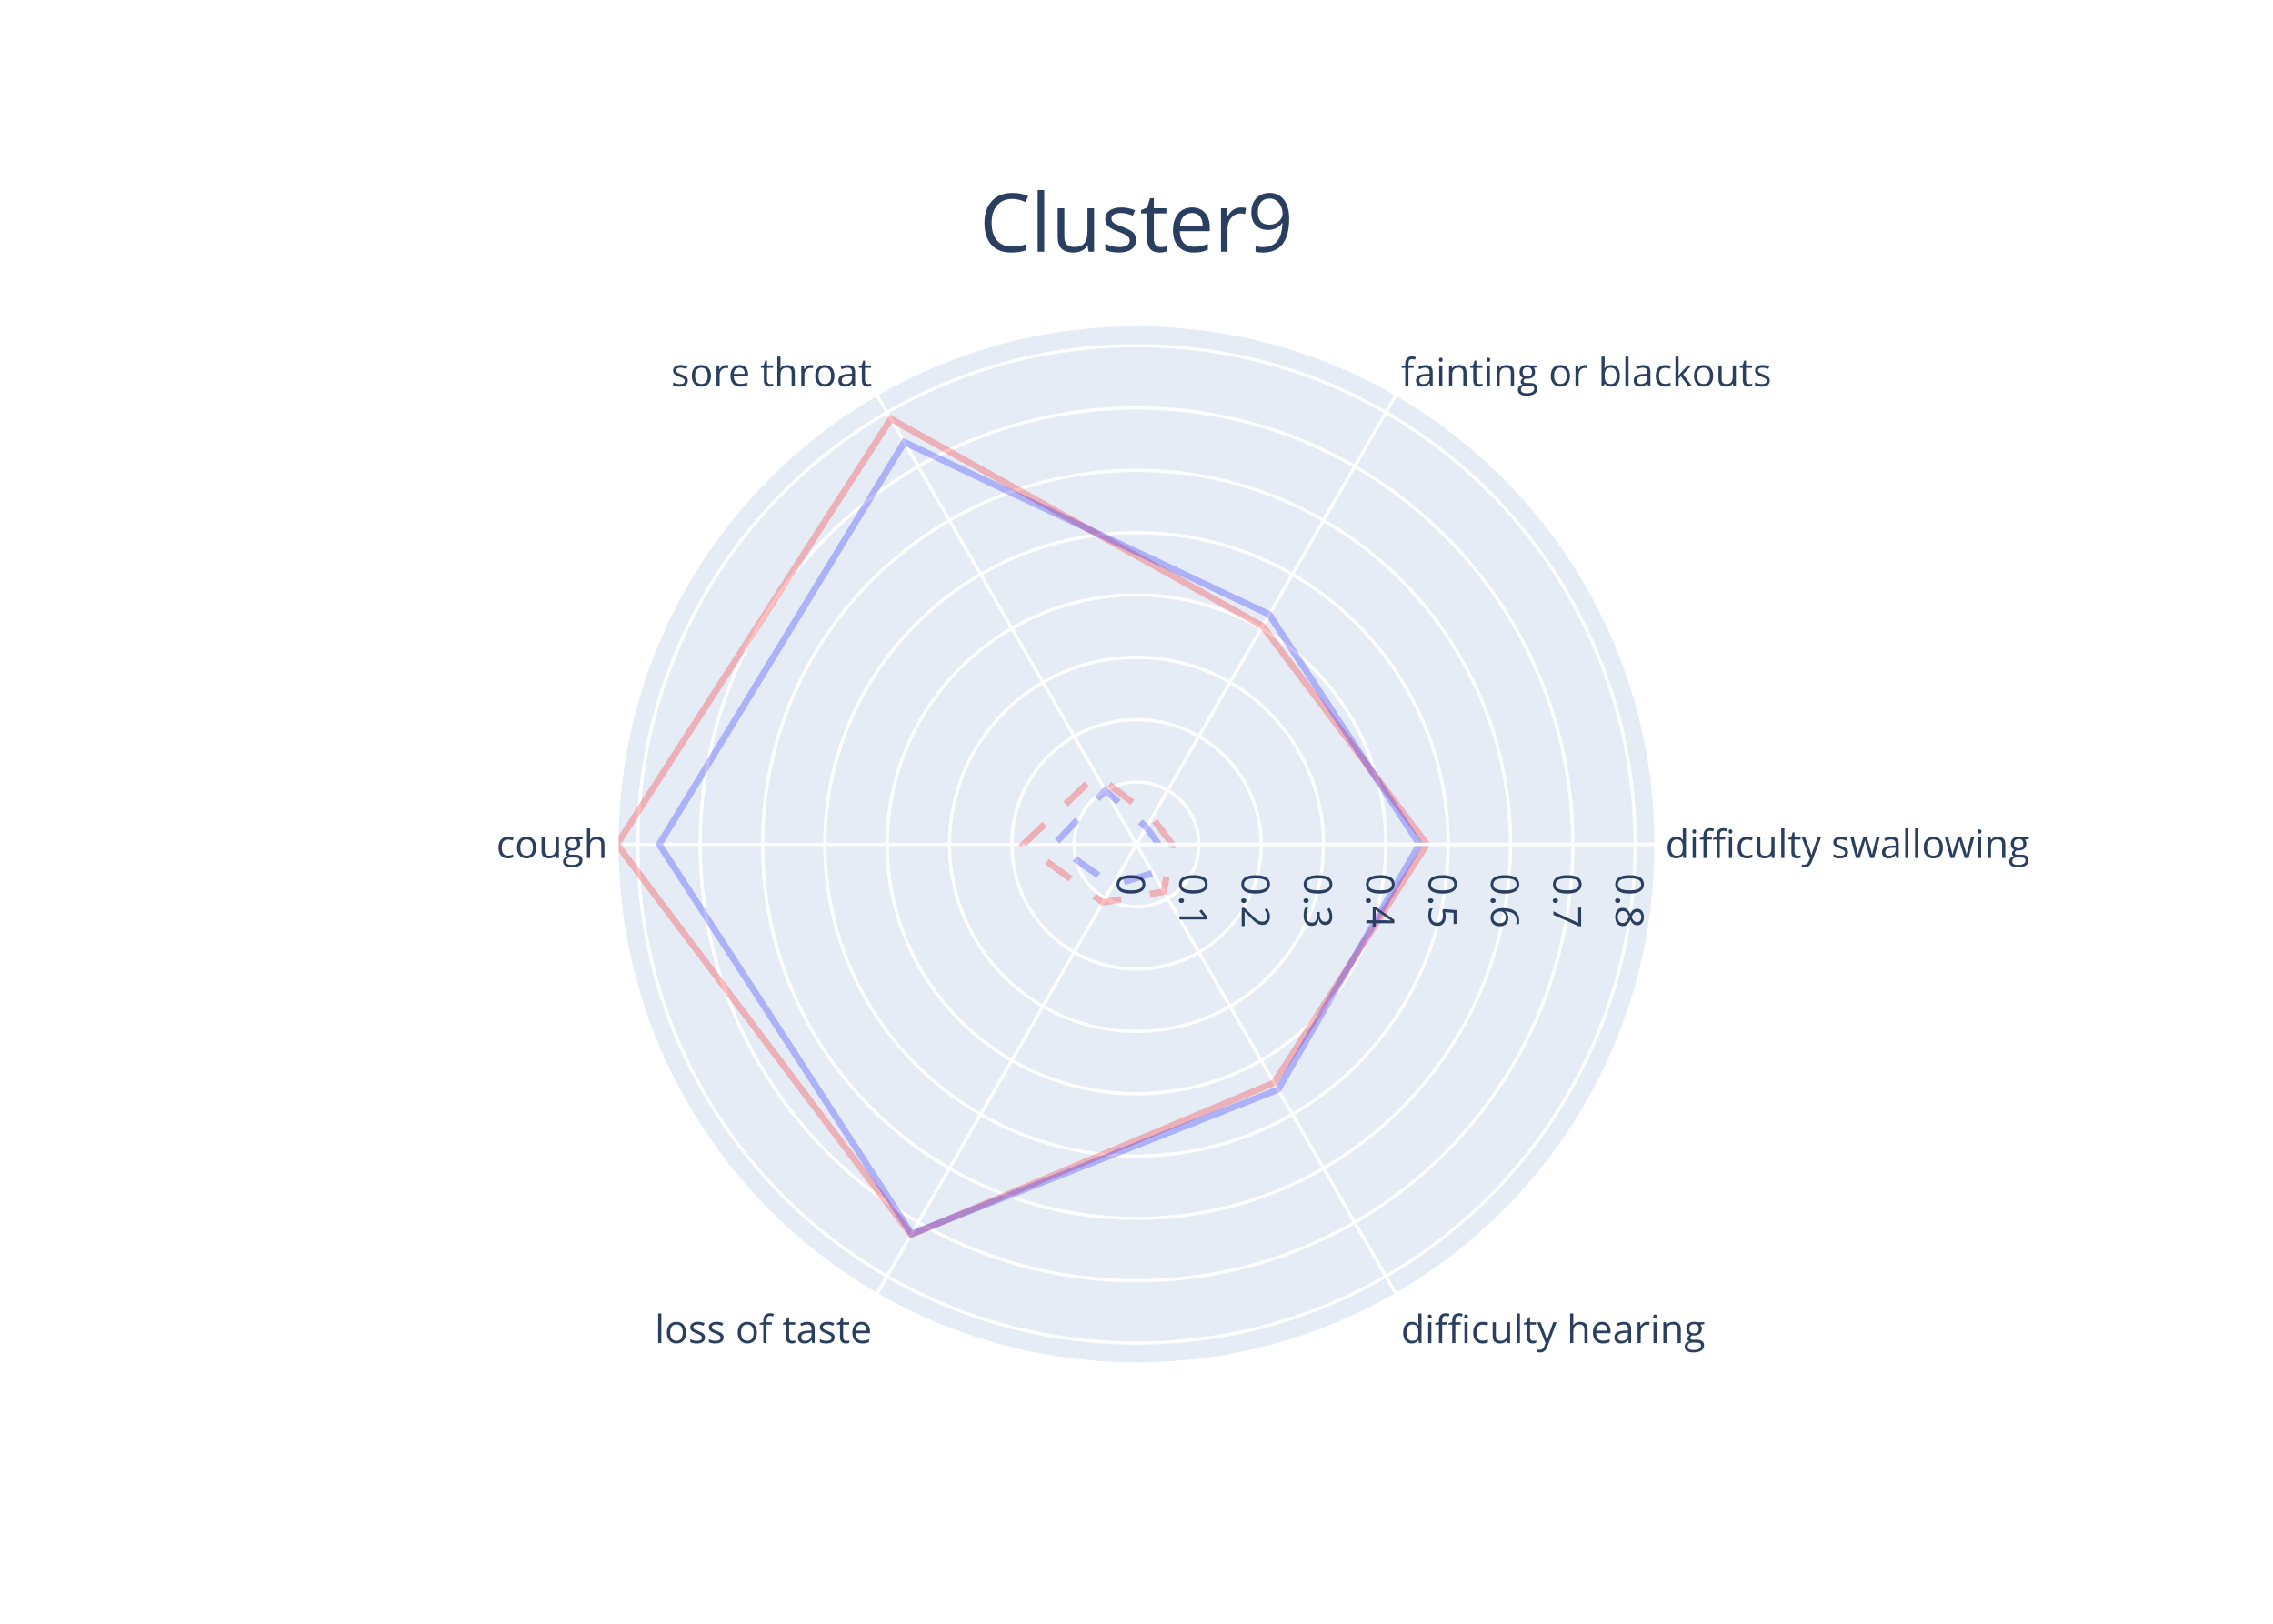
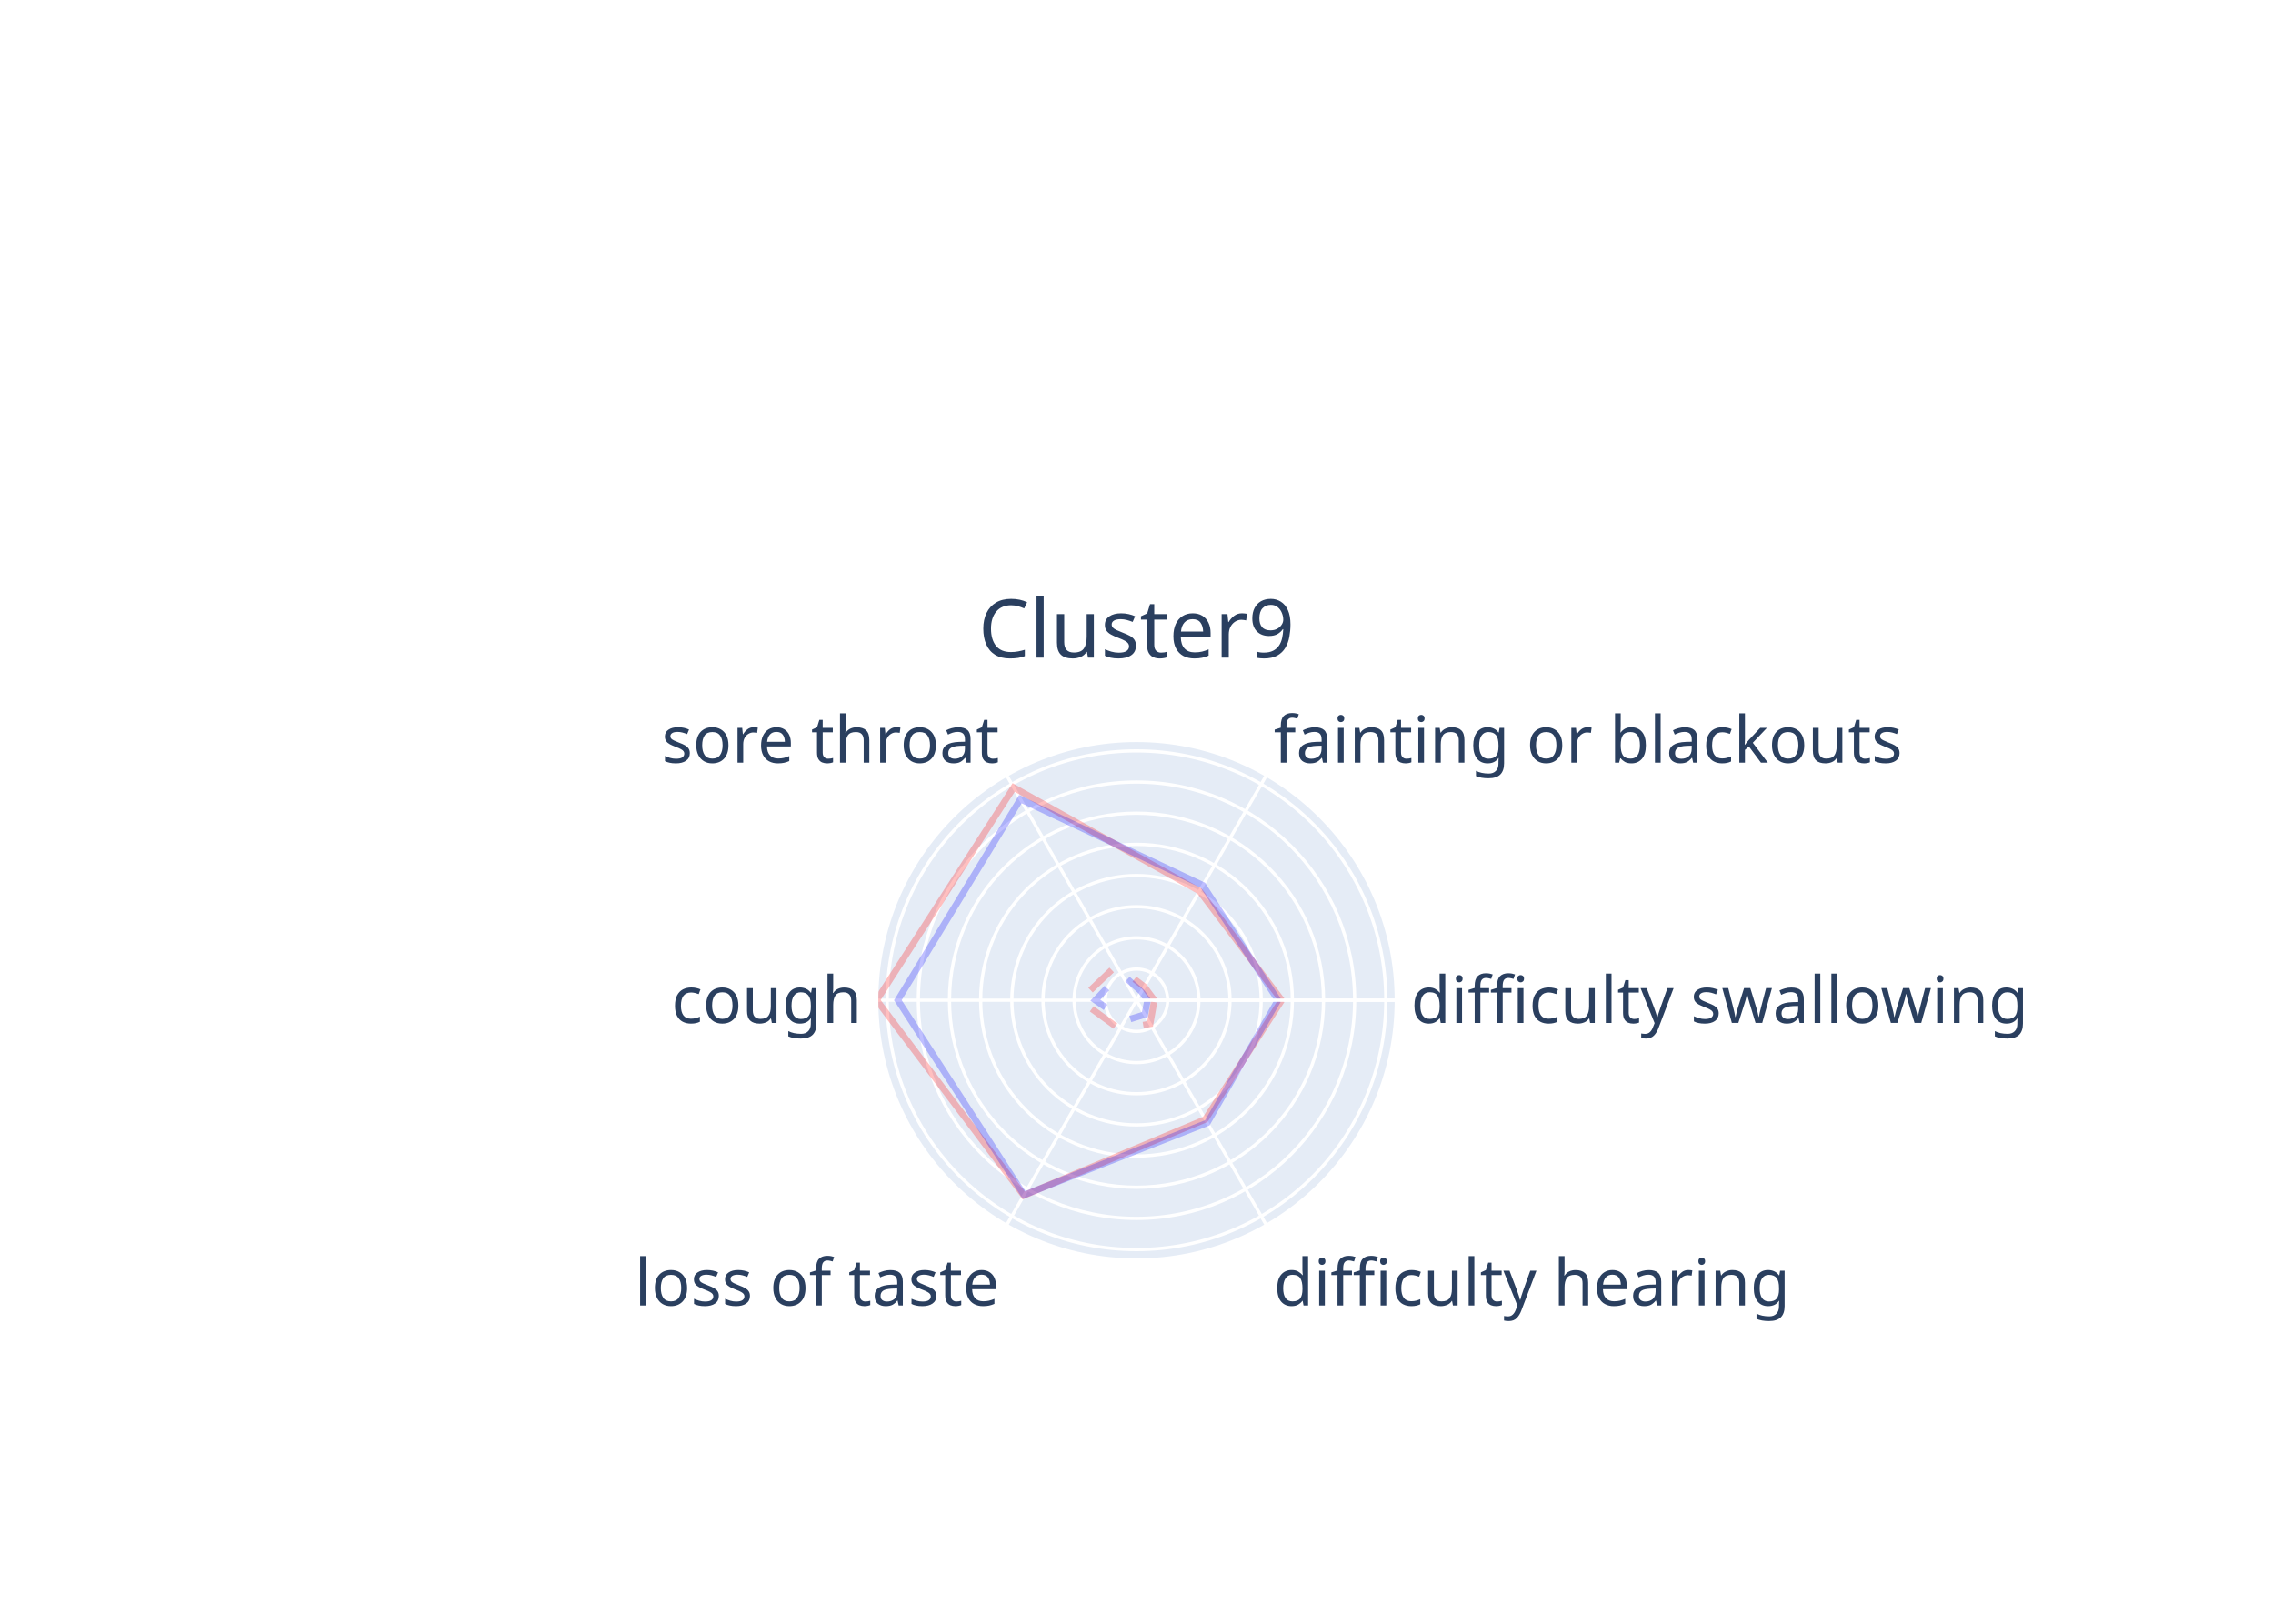
<svg xmlns="http://www.w3.org/2000/svg" class="main-svg" width="700" height="500" style="" viewBox="0 0 700 500">
  <rect x="0" y="0" width="700" height="500" style="fill: rgb(255, 255, 255); fill-opacity: 1;" />
-   <defs id="defs-1b5b83">
+   <defs id="defs-3e3d14">
    <g class="clips">
-       <clipPath id="clip1b5b83polar-for-traces">
-         <path d="M160,0A160,160 0,1,0 -160,-1.9594348786357652e-14A160,160 0,1,0 160,3.9188697572715304e-14Z" transform="translate(160,160)" />
+       <clipPath id="clip3e3d14polar-for-traces">
+         <path d="M80,0A80,80 0,1,0 -80,-9.797174393178826e-15A80,80 0,1,0 80,1.9594348786357652e-14Z" transform="translate(80,80)" />
      </clipPath>
    </g>
    <g class="gradients" />
    <g class="patterns" />
  </defs>
  <g class="bglayer" />
  <g class="layer-below">
    <g class="imagelayer" />
    <g class="shapelayer" />
  </g>
  <g class="cartesianlayer" />
  <g class="polarlayer">
    <g class="polar">
      <g class="polarsublayer draglayer" />
      <g class="polarsublayer plotbg">
-         <path d="M160,0A160,160 0,1,0 -160,-1.9594348786357652e-14A160,160 0,1,0 160,3.9188697572715304e-14Z" transform="translate(350,260)" style="fill: rgb(229, 236, 246); fill-opacity: 1;" />
+         <path d="M80,0A80,80 0,1,0 -80,-9.797174393178826e-15A80,80 0,1,0 80,1.9594348786357652e-14Z" transform="translate(350,308)" style="fill: rgb(229, 236, 246); fill-opacity: 1;" />
      </g>
      <g class="polarsublayer backplot">
        <g class="maplayer" />
      </g>
      <g class="polarsublayer angular-grid" style="fill: none;">
-         <path class="angularaxisgrid" d="M350,260L510,260" style="stroke: rgb(255, 255, 255); stroke-opacity: 1; stroke-width: 1px;" />
-         <path class="angularaxisgrid" d="M350,260L430,121.436" style="stroke: rgb(255, 255, 255); stroke-opacity: 1; stroke-width: 1px;" />
-         <path class="angularaxisgrid" d="M350,260L270,121.436" style="stroke: rgb(255, 255, 255); stroke-opacity: 1; stroke-width: 1px;" />
-         <path class="angularaxisgrid" d="M350,260L190,260" style="stroke: rgb(255, 255, 255); stroke-opacity: 1; stroke-width: 1px;" />
-         <path class="angularaxisgrid" d="M350,260L270,398.564" style="stroke: rgb(255, 255, 255); stroke-opacity: 1; stroke-width: 1px;" />
-         <path class="angularaxisgrid" d="M350,260L430,398.564" style="stroke: rgb(255, 255, 255); stroke-opacity: 1; stroke-width: 1px;" />
+         <path class="angularaxisgrid" d="M350,308L430,308" style="stroke: rgb(255, 255, 255); stroke-opacity: 1; stroke-width: 1px;" />
+         <path class="angularaxisgrid" d="M350,308L390,238.718" style="stroke: rgb(255, 255, 255); stroke-opacity: 1; stroke-width: 1px;" />
+         <path class="angularaxisgrid" d="M350,308L310,238.718" style="stroke: rgb(255, 255, 255); stroke-opacity: 1; stroke-width: 1px;" />
+         <path class="angularaxisgrid" d="M350,308L270,308" style="stroke: rgb(255, 255, 255); stroke-opacity: 1; stroke-width: 1px;" />
+         <path class="angularaxisgrid" d="M350,308L310,377.282" style="stroke: rgb(255, 255, 255); stroke-opacity: 1; stroke-width: 1px;" />
+         <path class="angularaxisgrid" d="M350,308L390,377.282" style="stroke: rgb(255, 255, 255); stroke-opacity: 1; stroke-width: 1px;" />
      </g>
-       <g class="polarsublayer radial-grid" transform="translate(350,260)" style="fill: none;">
+       <g class="polarsublayer radial-grid" transform="translate(350,308)" style="fill: none;">
+         <path class="xgrid" d="M9.6,0A9.6,9.6 0,1,0 -9.6,-1.175660927181459e-15A9.6,9.6 0,1,0 9.6,2.351321854362918e-15Z" style="stroke: rgb(255, 255, 255); stroke-opacity: 1; stroke-width: 1px;" />
        <path class="xgrid" d="M19.2,0A19.2,19.2 0,1,0 -19.2,-2.351321854362918e-15A19.2,19.2 0,1,0 19.2,4.702643708725836e-15Z" style="stroke: rgb(255, 255, 255); stroke-opacity: 1; stroke-width: 1px;" />
+         <path class="xgrid" d="M28.79,0A28.79,28.79 0,1,0 -28.79,-3.5257581347452297e-15A28.79,28.79 0,1,0 28.79,7.0515162694904595e-15Z" style="stroke: rgb(255, 255, 255); stroke-opacity: 1; stroke-width: 1px;" />
        <path class="xgrid" d="M38.39,0A38.39,38.39 0,1,0 -38.39,-4.701419061926689e-15A38.39,38.39 0,1,0 38.39,9.402838123853379e-15Z" style="stroke: rgb(255, 255, 255); stroke-opacity: 1; stroke-width: 1px;" />
+         <path class="xgrid" d="M47.99,0A47.99,47.99 0,1,0 -47.99,-5.877079989108148e-15A47.99,47.99 0,1,0 47.99,1.1754159978216296e-14Z" style="stroke: rgb(255, 255, 255); stroke-opacity: 1; stroke-width: 1px;" />
        <path class="xgrid" d="M57.59,0A57.59,57.59 0,1,0 -57.59,-7.052740916289608e-15A57.59,57.59 0,1,0 57.59,1.4105481832579216e-14Z" style="stroke: rgb(255, 255, 255); stroke-opacity: 1; stroke-width: 1px;" />
+         <path class="xgrid" d="M67.18,0A67.18,67.18 0,1,0 -67.18,-8.227177196671919e-15A67.18,67.18 0,1,0 67.18,1.6454354393343838e-14Z" style="stroke: rgb(255, 255, 255); stroke-opacity: 1; stroke-width: 1px;" />
        <path class="xgrid" d="M76.78,0A76.78,76.78 0,1,0 -76.78,-9.402838123853379e-15A76.78,76.78 0,1,0 76.78,1.8805676247706757e-14Z" style="stroke: rgb(255, 255, 255); stroke-opacity: 1; stroke-width: 1px;" />
-         <path class="xgrid" d="M95.98,0A95.98,95.98 0,1,0 -95.98,-1.1754159978216296e-14A95.98,95.98 0,1,0 95.98,2.3508319956432593e-14Z" style="stroke: rgb(255, 255, 255); stroke-opacity: 1; stroke-width: 1px;" />
-         <path class="xgrid" d="M115.17,0A115.17,115.17 0,1,0 -115.17,-1.4104257185780067e-14A115.17,115.17 0,1,0 115.17,2.8208514371560135e-14Z" style="stroke: rgb(255, 255, 255); stroke-opacity: 1; stroke-width: 1px;" />
-         <path class="xgrid" d="M134.37,0A134.37,134.37 0,1,0 -134.37,-1.6455579040142987e-14A134.37,134.37 0,1,0 134.37,3.2911158080285973e-14Z" style="stroke: rgb(255, 255, 255); stroke-opacity: 1; stroke-width: 1px;" />
-         <path class="xgrid" d="M153.56,0A153.56,153.56 0,1,0 -153.56,-1.8805676247706757e-14A153.56,153.56 0,1,0 153.56,3.7611352495413515e-14Z" style="stroke: rgb(255, 255, 255); stroke-opacity: 1; stroke-width: 1px;" />
      </g>
-       <g class="polarsublayer frontplot" transform="translate(190,100)" clip-path="url(#clip1b5b83polar-for-traces)">
+       <g class="polarsublayer frontplot" transform="translate(270,228)" clip-path="url(#clip3e3d14polar-for-traces)">
        <g class="barlayer" />
        <g class="scatterlayer">
-           <g class="trace scatter trace58b476" style="stroke-miterlimit: 2; opacity: 1;">
+           <g class="trace scatter trace4c60da" style="stroke-miterlimit: 2; opacity: 1;">
            <g class="fills" />
            <g class="errorbars" />
            <g class="lines">
-               <path class="js-line" d="M249.44,160L198.81,92.78L84.36,28.99L0,160L90.59,280.22L202.37,233.39L249.44,160" style="vector-effect: non-scaling-stroke; fill: none; stroke: rgb(255, 0, 0); stroke-opacity: 0.25; stroke-width: 2px; opacity: 1;" />
+               <path class="js-line" d="M124.72,80L99.4,46.39L42.18,14.49L0,80L45.29,140.11L101.18,116.69L124.72,80" style="vector-effect: none; fill: none; stroke: rgb(255, 0, 0); stroke-opacity: 0.25; stroke-width: 2px; opacity: 1;" />
            </g>
            <g class="points" />
            <g class="text" />
          </g>
-           <g class="trace scatter trace5f33bb" style="stroke-miterlimit: 2; opacity: 1;">
+           <g class="trace scatter tracee7b86f" style="stroke-miterlimit: 2; opacity: 1;">
            <g class="fills" />
            <g class="errorbars" />
            <g class="lines">
-               <path class="js-line" d="M247.14,160L200.87,89.21L88.5,36.15L13.01,160L90.77,279.91L203.59,235.5L247.14,160" style="vector-effect: non-scaling-stroke; fill: none; stroke: rgb(0, 0, 255); stroke-opacity: 0.25; stroke-width: 2px; opacity: 1;" />
+               <path class="js-line" d="M123.57,80L100.43,44.61L44.25,18.08L6.51,80L45.38,139.96L101.8,117.75L123.57,80" style="vector-effect: none; fill: none; stroke: rgb(0, 0, 255); stroke-opacity: 0.25; stroke-width: 2px; opacity: 1;" />
            </g>
            <g class="points" />
            <g class="text" />
          </g>
-           <g class="trace scatter tracec1e248" style="stroke-miterlimit: 2; opacity: 1;">
+           <g class="trace scatter traceb51f96" style="stroke-miterlimit: 2; opacity: 1;">
            <g class="fills" />
            <g class="errorbars" />
            <g class="lines">
-               <path class="js-line" d="M171,160L164.79,151.7L147.64,138.59L125.17,160L149.68,177.88L168.4,174.56L171,160" style="vector-effect: non-scaling-stroke; fill: none; stroke: rgb(255, 0, 0); stroke-opacity: 0.25; stroke-width: 2px; opacity: 1; stroke-dasharray: 9px, 9px;" />
+               <path class="js-line" d="M85.5,80L82.4,75.85L73.82,69.29L62.59,80L74.84,88.94L84.2,87.28L85.5,80" style="vector-effect: none; fill: none; stroke: rgb(255, 0, 0); stroke-opacity: 0.25; stroke-dasharray: 9px, 9px; stroke-width: 2px; opacity: 1;" />
            </g>
            <g class="points" />
            <g class="text" />
          </g>
-           <g class="trace scatter trace28a9d2" style="stroke-miterlimit: 2; opacity: 1;">
+           <g class="trace scatter trace7e986a" style="stroke-miterlimit: 2; opacity: 1;">
            <g class="fills" />
            <g class="errorbars" />
            <g class="lines">
-               <path class="js-line" d="M166.8,160L163.03,154.75L150.41,143.39L134.66,160L152.7,172.64L165.09,168.81L166.8,160" style="vector-effect: non-scaling-stroke; fill: none; stroke: rgb(0, 0, 255); stroke-opacity: 0.25; stroke-width: 2px; opacity: 1; stroke-dasharray: 9px, 9px;" />
+               <path class="js-line" d="M83.4,80L81.51,77.38L75.21,71.7L67.33,80L76.35,86.32L82.54,84.41L83.4,80" style="vector-effect: none; fill: none; stroke: rgb(0, 0, 255); stroke-opacity: 0.25; stroke-dasharray: 9px, 9px; stroke-width: 2px; opacity: 1;" />
            </g>
            <g class="points" />
            <g class="text" />
          </g>
        </g>
      </g>
      <g class="polarsublayer angular-line">
-         <path d="M160,0A160,160 0,1,0 -160,-1.9594348786357652e-14A160,160 0,1,0 160,3.9188697572715304e-14Z" transform="translate(350,260)" stroke-width="1" style="fill: none; stroke: rgb(255, 255, 255); stroke-opacity: 1;" />
+         <path d="M80,0A80,80 0,1,0 -80,-9.797174393178826e-15A80,80 0,1,0 80,1.9594348786357652e-14Z" transform="translate(350,308)" stroke-width="1" style="fill: none; stroke: rgb(255, 255, 255); stroke-opacity: 1;" />
      </g>
      <g class="polarsublayer radial-line">
-         <line x1="0" y1="0" x2="160" y2="0" transform="translate(350,260)" stroke-width="1" style="fill: none; stroke: rgb(255, 255, 255); stroke-opacity: 1;" />
+         <line x1="0" y1="0" x2="80" y2="0" transform="translate(350,308)" stroke-width="1" style="fill: none; stroke: rgb(255, 255, 255); stroke-opacity: 1;" />
      </g>
      <g class="polarsublayer angular-axis">
        <g class="angularaxistick">
-           <text text-anchor="start" x="2.9" y="4.2" transform="translate(510,260)" style="font-family: 'Open Sans', verdana, arial, sans-serif; font-size: 12px; fill: rgb(42, 63, 95); fill-opacity: 1; white-space: pre; opacity: 1;">difficulty swallowing</text>
+           <text text-anchor="start" x="4.5" y="7" transform="translate(430,308)" style="font-family: sans-serif; font-size: 20px; fill: rgb(42, 63, 95); fill-opacity: 1; white-space: pre; opacity: 1;">difficulty swallowing</text>
        </g>
        <g class="angularaxistick">
-           <text text-anchor="start" x="1.45" y="-2.49" transform="translate(430,121.4359)" style="font-family: 'Open Sans', verdana, arial, sans-serif; font-size: 12px; fill: rgb(42, 63, 95); fill-opacity: 1; white-space: pre; opacity: 1;">fainting or blackouts</text>
+           <text text-anchor="start" x="2.25" y="-3.861" transform="translate(390,238.718)" style="font-family: sans-serif; font-size: 20px; fill: rgb(42, 63, 95); fill-opacity: 1; white-space: pre; opacity: 1;">fainting or blackouts</text>
        </g>
        <g class="angularaxistick">
-           <text text-anchor="end" x="-1.45" y="-2.49" transform="translate(270,121.4359)" style="font-family: 'Open Sans', verdana, arial, sans-serif; font-size: 12px; fill: rgb(42, 63, 95); fill-opacity: 1; white-space: pre; opacity: 1;">sore throat</text>
+           <text text-anchor="end" x="-2.25" y="-3.861" transform="translate(310,238.718)" style="font-family: sans-serif; font-size: 20px; fill: rgb(42, 63, 95); fill-opacity: 1; white-space: pre; opacity: 1;">sore throat</text>
        </g>
        <g class="angularaxistick">
-           <text text-anchor="end" x="-2.9" y="4.2" transform="translate(190,260)" style="font-family: 'Open Sans', verdana, arial, sans-serif; font-size: 12px; fill: rgb(42, 63, 95); fill-opacity: 1; white-space: pre; opacity: 1;">cough</text>
+           <text text-anchor="end" x="-4.5" y="7" transform="translate(270,308)" style="font-family: sans-serif; font-size: 20px; fill: rgb(42, 63, 95); fill-opacity: 1; white-space: pre; opacity: 1;">cough</text>
        </g>
        <g class="angularaxistick">
-           <text text-anchor="end" x="-1.45" y="15.004" transform="translate(270,398.5641)" style="font-family: 'Open Sans', verdana, arial, sans-serif; font-size: 12px; fill: rgb(42, 63, 95); fill-opacity: 1; white-space: pre; opacity: 1;">loss of taste</text>
+           <text text-anchor="end" x="-2.25" y="24.718" transform="translate(310,377.282)" style="font-family: sans-serif; font-size: 20px; fill: rgb(42, 63, 95); fill-opacity: 1; white-space: pre; opacity: 1;">loss of taste</text>
        </g>
        <g class="angularaxistick">
-           <text text-anchor="start" x="1.45" y="15.004" transform="translate(430,398.5641)" style="font-family: 'Open Sans', verdana, arial, sans-serif; font-size: 12px; fill: rgb(42, 63, 95); fill-opacity: 1; white-space: pre; opacity: 1;">difficulty hearing</text>
+           <text text-anchor="start" x="2.25" y="24.718" transform="translate(390,377.282)" style="font-family: sans-serif; font-size: 20px; fill: rgb(42, 63, 95); fill-opacity: 1; white-space: pre; opacity: 1;">difficulty hearing</text>
        </g>
      </g>
-       <g class="polarsublayer radial-axis" transform="translate(350,260)">
-         <g class="xtick">
-           <text text-anchor="start" x="0" y="14.9" transform=" rotate(90,0,8.9)" style="font-family: 'Open Sans', verdana, arial, sans-serif; font-size: 12px; fill: rgb(42, 63, 95); fill-opacity: 1; white-space: pre; opacity: 1;">0</text>
-         </g>
-         <g class="xtick">
-           <text text-anchor="start" x="0" y="14.9" transform="translate(19.2,0) rotate(90,0,8.9)" style="font-family: 'Open Sans', verdana, arial, sans-serif; font-size: 12px; fill: rgb(42, 63, 95); fill-opacity: 1; white-space: pre; opacity: 1;">0.1</text>
-         </g>
-         <g class="xtick">
-           <text text-anchor="start" x="0" y="14.9" transform="translate(38.39,0) rotate(90,0,8.9)" style="font-family: 'Open Sans', verdana, arial, sans-serif; font-size: 12px; fill: rgb(42, 63, 95); fill-opacity: 1; white-space: pre; opacity: 1;">0.2</text>
-         </g>
-         <g class="xtick">
-           <text text-anchor="start" x="0" y="14.9" transform="translate(57.59,0) rotate(90,0,8.9)" style="font-family: 'Open Sans', verdana, arial, sans-serif; font-size: 12px; fill: rgb(42, 63, 95); fill-opacity: 1; white-space: pre; opacity: 1;">0.3</text>
-         </g>
-         <g class="xtick">
-           <text text-anchor="start" x="0" y="14.9" transform="translate(76.78,0) rotate(90,0,8.9)" style="font-family: 'Open Sans', verdana, arial, sans-serif; font-size: 12px; fill: rgb(42, 63, 95); fill-opacity: 1; white-space: pre; opacity: 1;">0.4</text>
-         </g>
-         <g class="xtick">
-           <text text-anchor="start" x="0" y="14.9" transform="translate(95.98,0) rotate(90,0,8.9)" style="font-family: 'Open Sans', verdana, arial, sans-serif; font-size: 12px; fill: rgb(42, 63, 95); fill-opacity: 1; white-space: pre; opacity: 1;">0.5</text>
-         </g>
-         <g class="xtick">
-           <text text-anchor="start" x="0" y="14.9" transform="translate(115.17,0) rotate(90,0,8.9)" style="font-family: 'Open Sans', verdana, arial, sans-serif; font-size: 12px; fill: rgb(42, 63, 95); fill-opacity: 1; white-space: pre; opacity: 1;">0.6</text>
-         </g>
-         <g class="xtick">
-           <text text-anchor="start" x="0" y="14.9" transform="translate(134.37,0) rotate(90,0,8.9)" style="font-family: 'Open Sans', verdana, arial, sans-serif; font-size: 12px; fill: rgb(42, 63, 95); fill-opacity: 1; white-space: pre; opacity: 1;">0.7</text>
-         </g>
-         <g class="xtick">
-           <text text-anchor="start" x="0" y="14.9" transform="translate(153.56,0) rotate(90,0,8.9)" style="font-family: 'Open Sans', verdana, arial, sans-serif; font-size: 12px; fill: rgb(42, 63, 95); fill-opacity: 1; white-space: pre; opacity: 1;">0.8</text>
-         </g>
-       </g>
+       <g class="polarsublayer radial-axis" display="none" />
    </g>
  </g>
  <g class="smithlayer" />
  <g class="ternarylayer" />
  <g class="geolayer" />
  <g class="funnelarealayer" />
  <g class="pielayer" />
  <g class="iciclelayer" />
  <g class="treemaplayer" />
  <g class="sunburstlayer" />
  <g class="glimages" />
-   <defs id="topdefs-1b5b83">
+   <defs id="topdefs-3e3d14">
    <g class="clips" />
  </defs>
  <g class="layer-above">
    <g class="imagelayer" />
    <g class="shapelayer" />
  </g>
  <g class="infolayer">
    <g class="g-gtitle">
-       <text class="gtitle" x="350" y="60" text-anchor="middle" dy="0.7em" style="font-family: 'Open Sans', verdana, arial, sans-serif; font-size: 25px; fill: rgb(42, 63, 95); opacity: 1; font-weight: normal; white-space: pre;">Cluster9</text>
+       <text class="gtitle" x="350" y="185" text-anchor="middle" dy="0.7em" style="opacity: 1; font-family: sans-serif; font-size: 25px; fill: rgb(42, 63, 95); fill-opacity: 1; white-space: pre;">Cluster9</text>
    </g>
    <g class="g-polartitle" />
  </g>
</svg>
